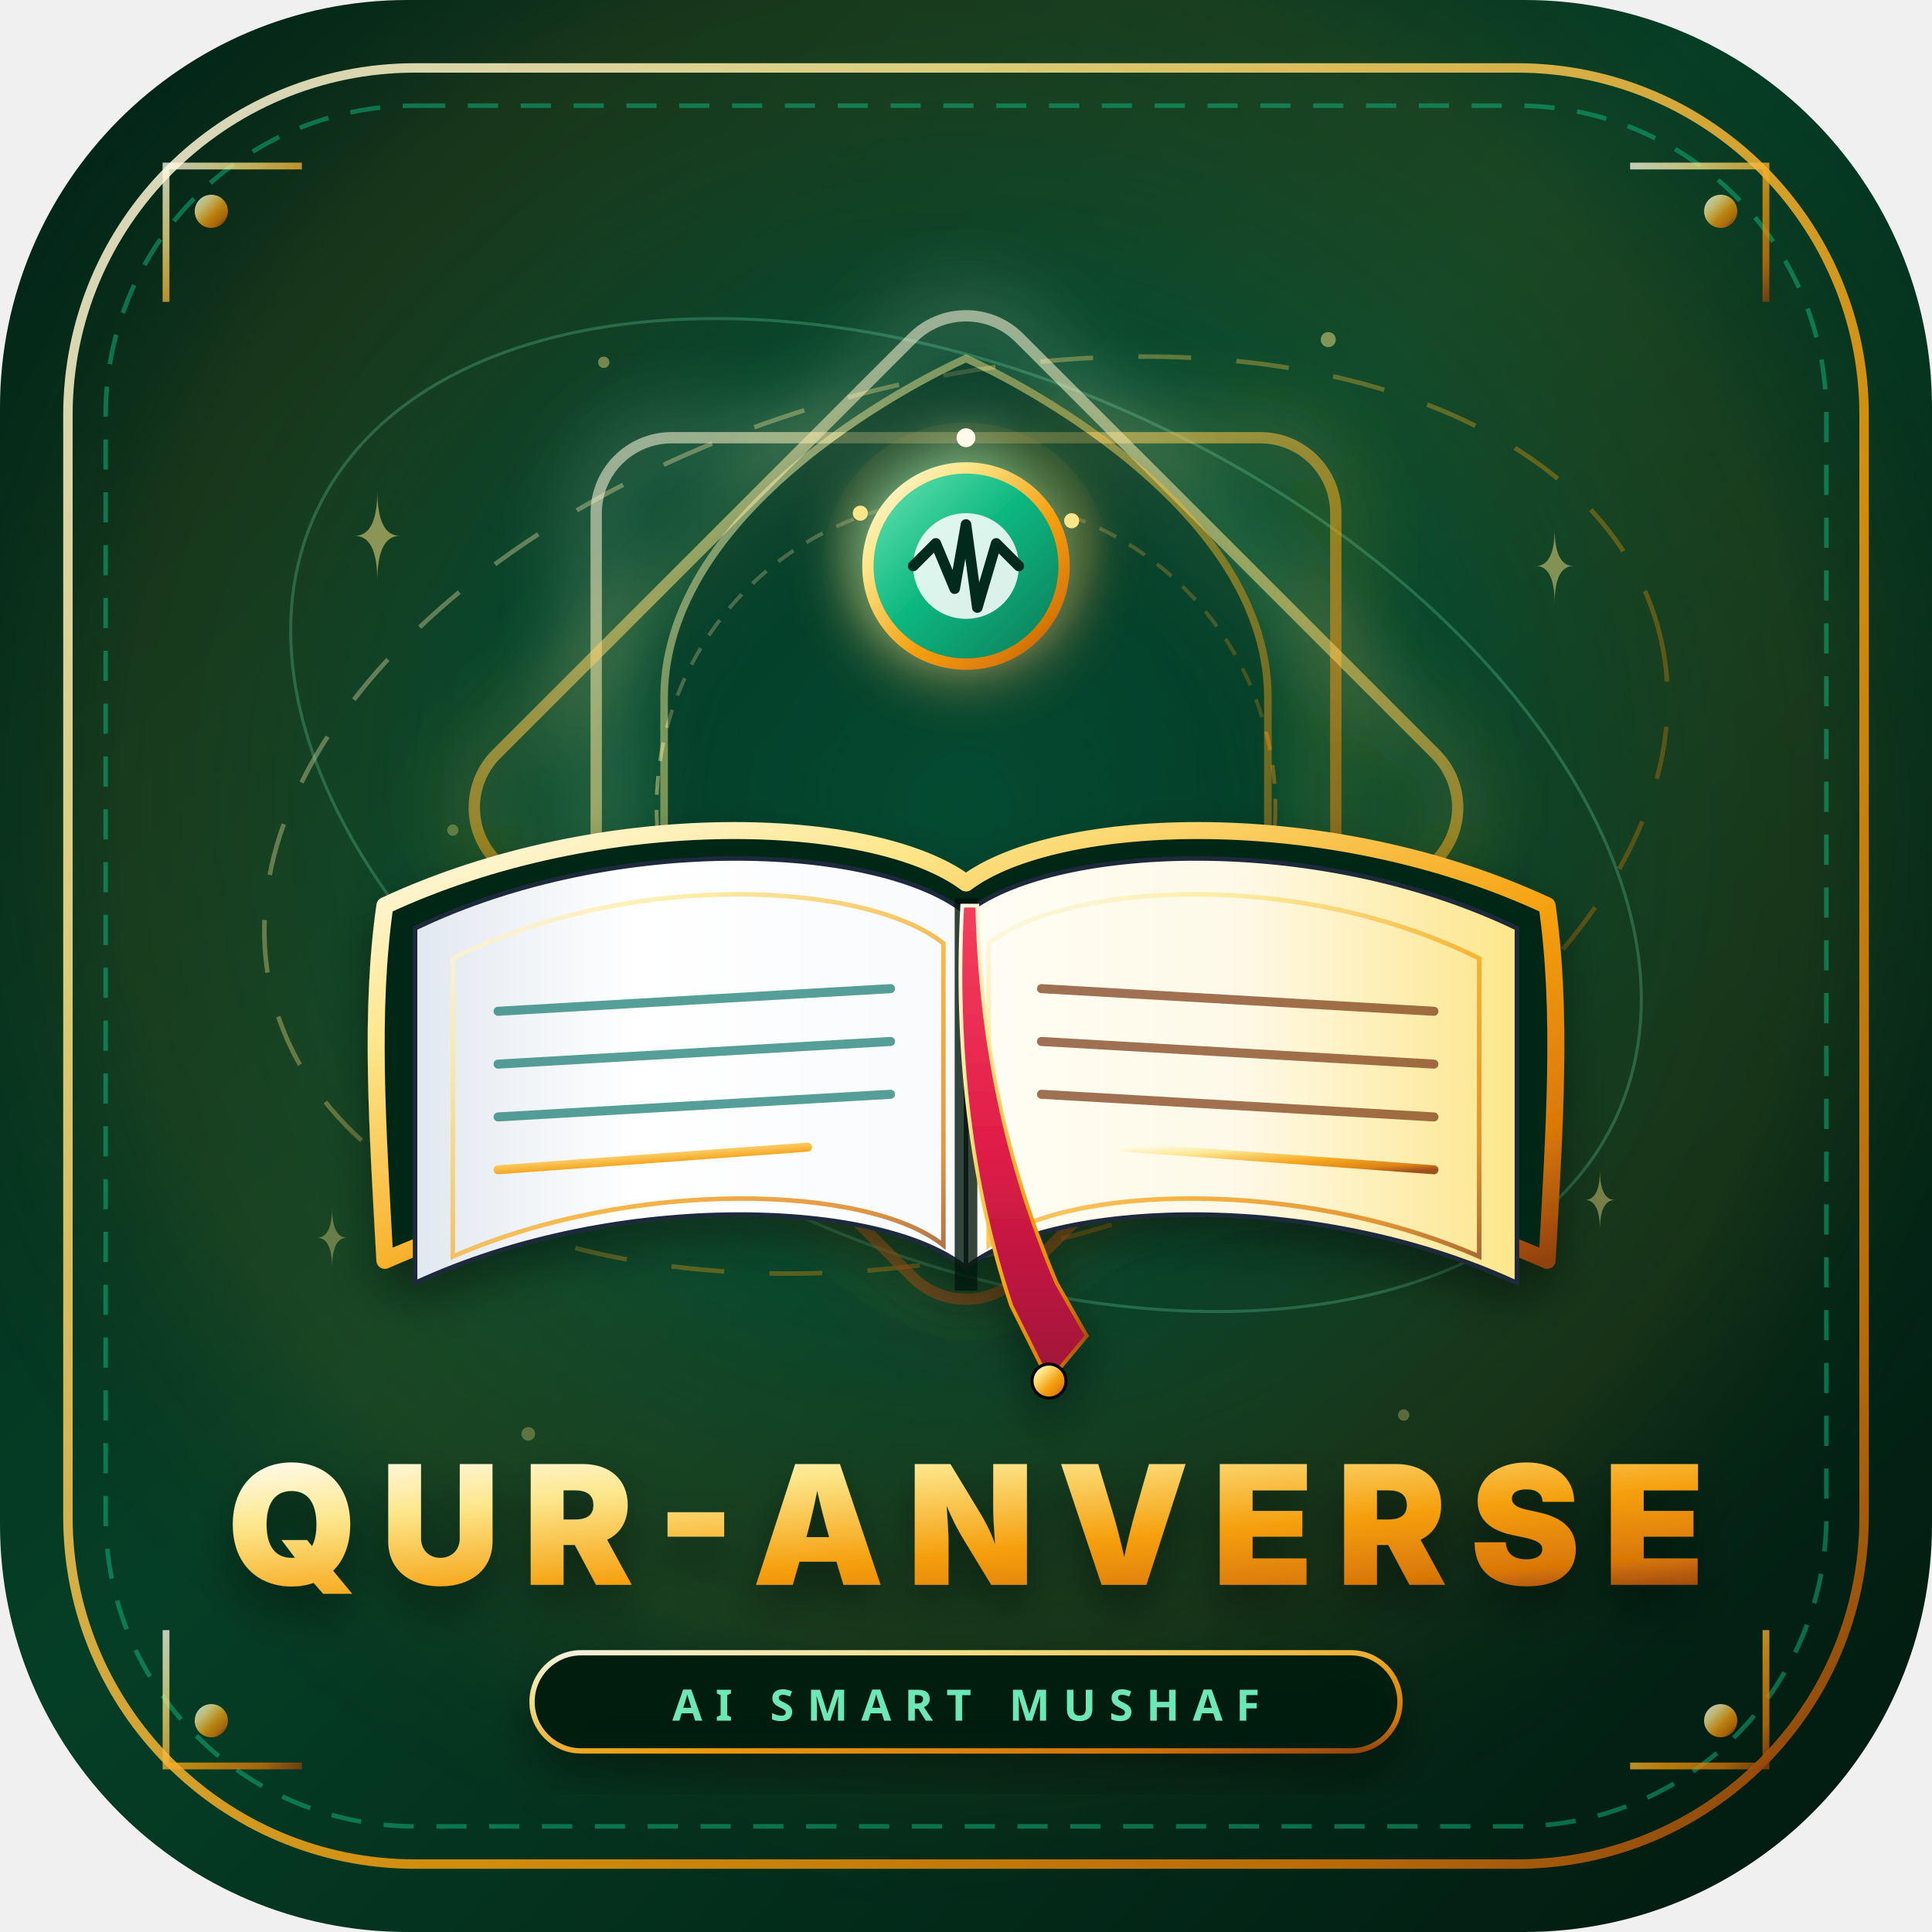
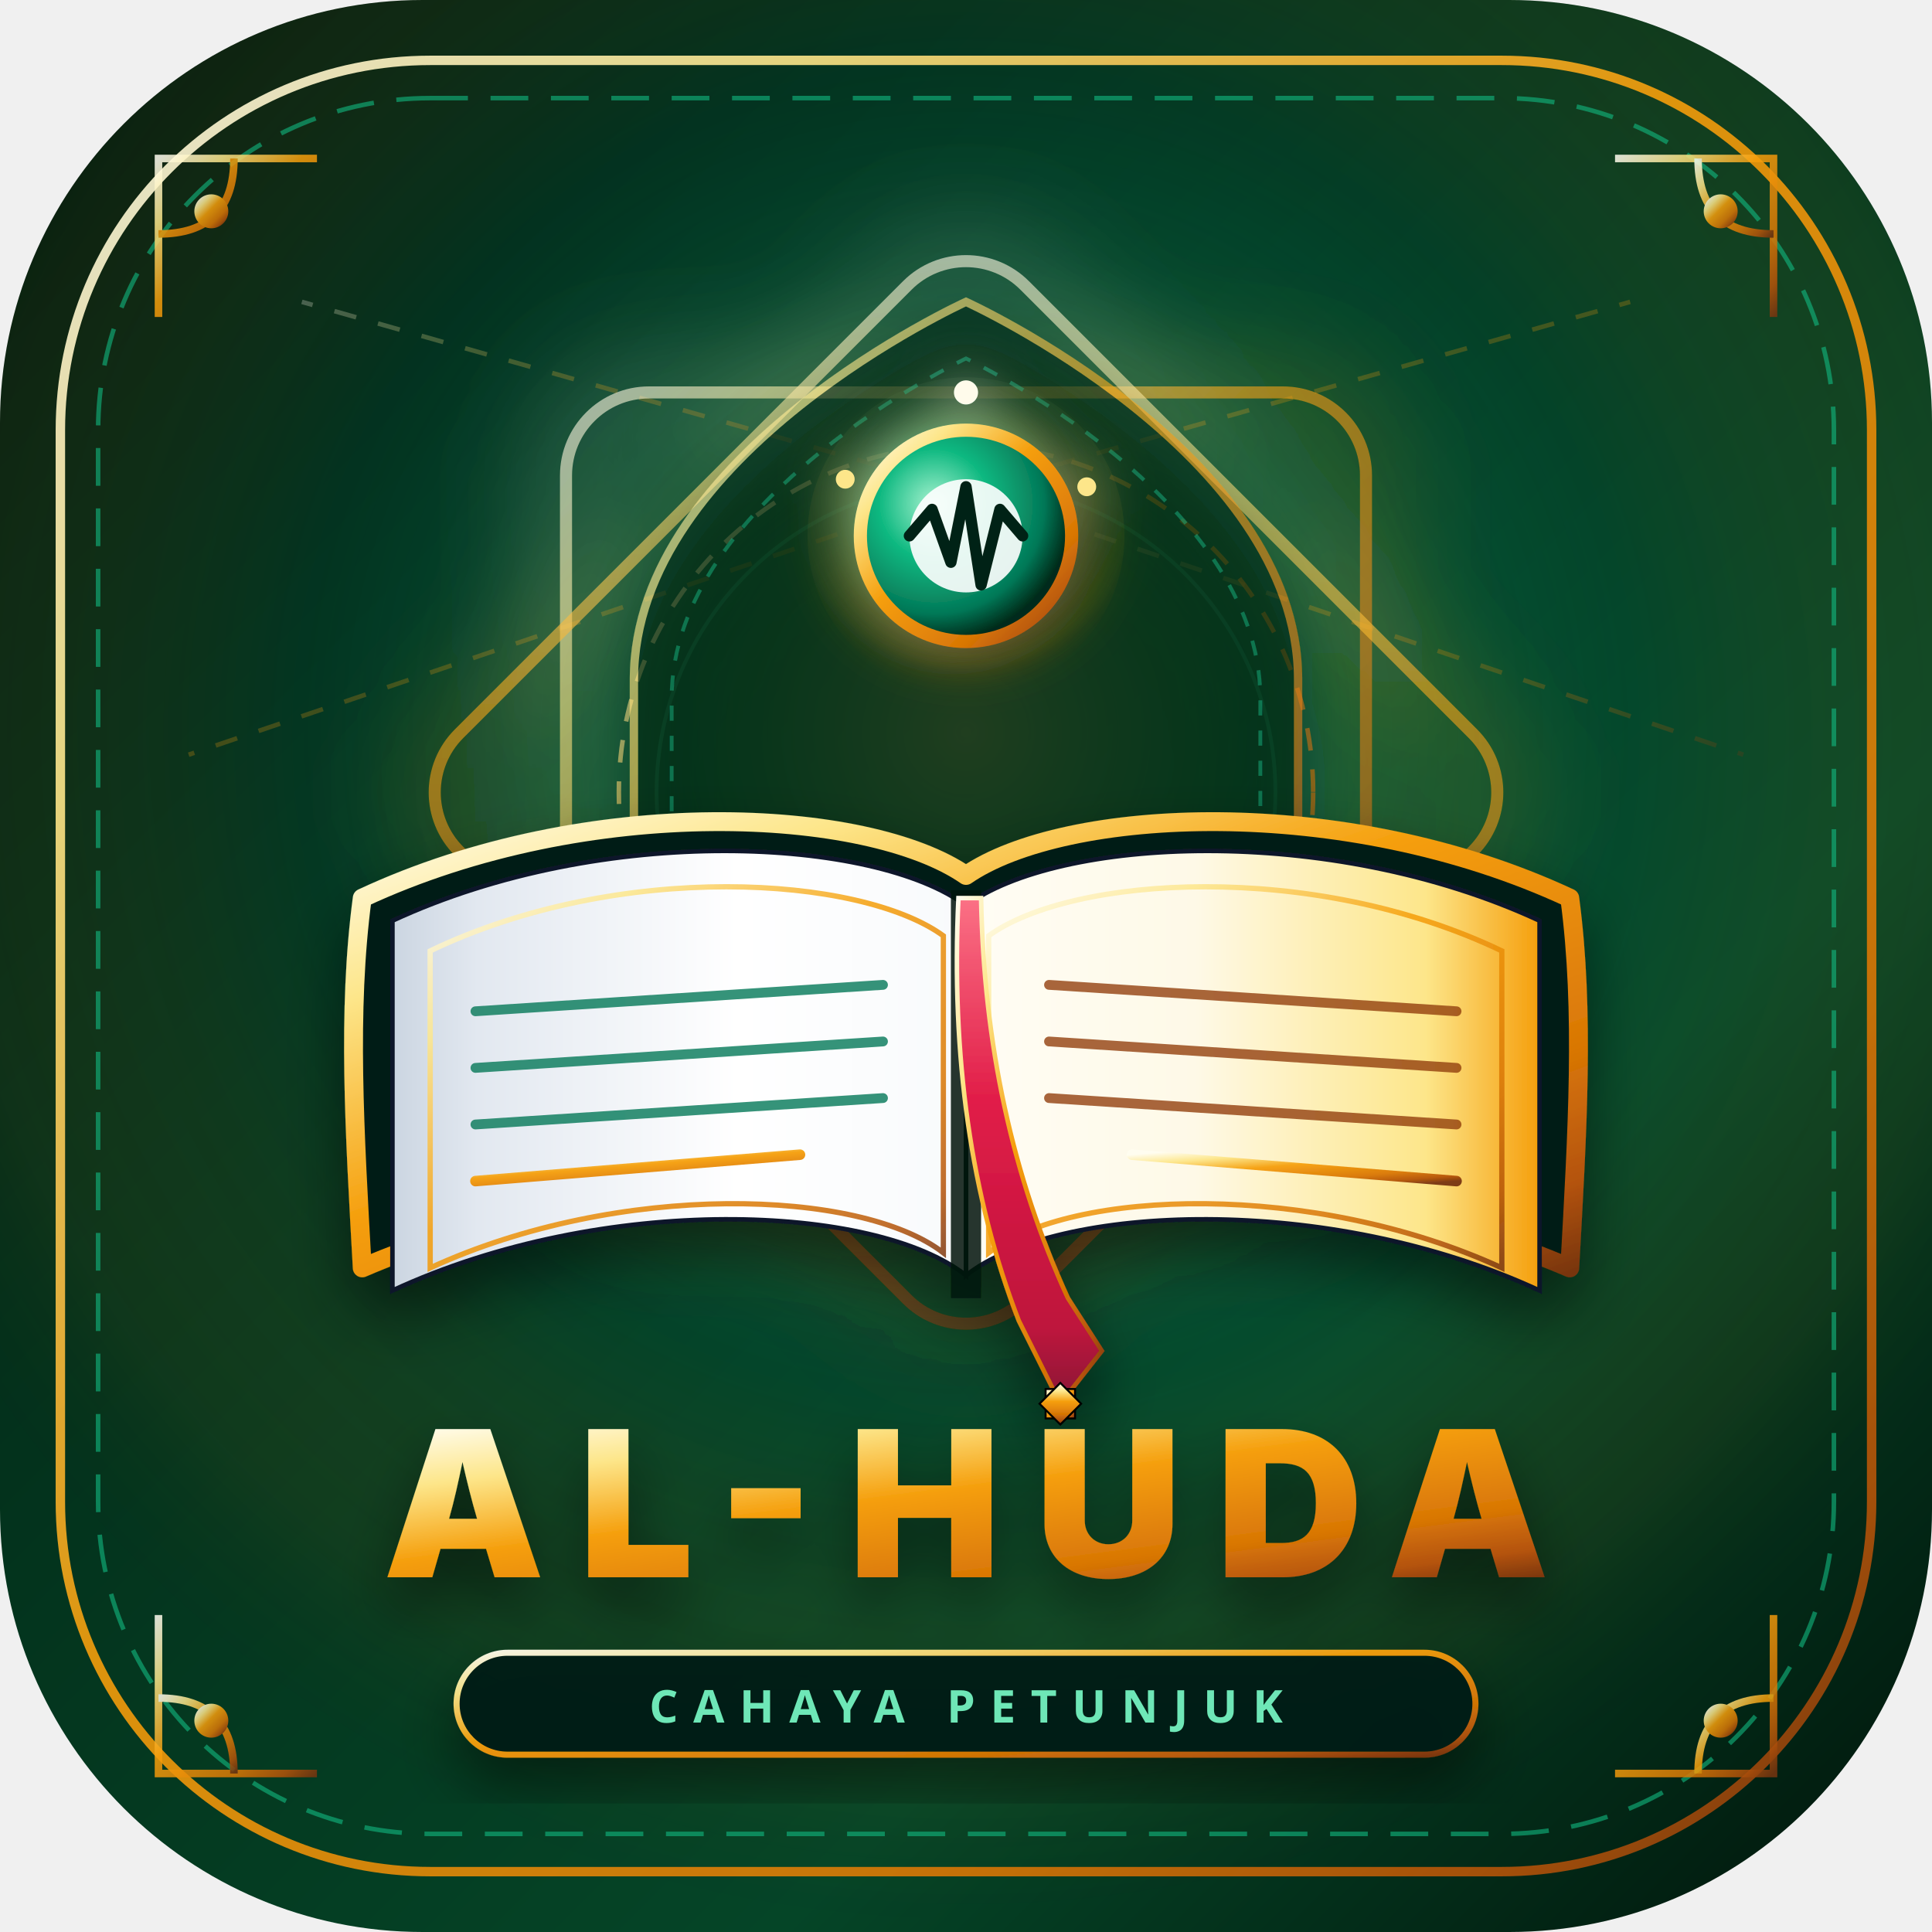
<svg xmlns="http://www.w3.org/2000/svg" viewBox="0 0 512 512" width="192" height="192">
  <defs>
-     <linearGradient id="bgGrad" x1="0%" y1="0%" x2="100%" y2="100%">
-       <stop offset="0%" stop-color="#022316" />
-       <stop offset="45%" stop-color="#053e26" />
-       <stop offset="100%" stop-color="#01180e" />
+     <linearGradient id="hudaBgGrad" x1="0%" y1="0%" x2="100%" y2="100%">
+       <stop offset="0%" stop-color="#01180E" />
+       <stop offset="35%" stop-color="#03301B" />
+       <stop offset="70%" stop-color="#054527" />
+       <stop offset="100%" stop-color="#01130A" />
    </linearGradient>
-     <radialGradient id="nebulaGlow" cx="50%" cy="42%" r="58%">
-       <stop offset="0%" stop-color="#10B981" stop-opacity="0.32" />
-       <stop offset="40%" stop-color="#059669" stop-opacity="0.18" />
-       <stop offset="75%" stop-color="#F59E0B" stop-opacity="0.08" />
+     <radialGradient id="nurGuidanceGlow" cx="50%" cy="38%" r="62%">
+       <stop offset="0%" stop-color="#FDE68A" stop-opacity="0.45" />
+       <stop offset="25%" stop-color="#10B981" stop-opacity="0.30" />
+       <stop offset="55%" stop-color="#047857" stop-opacity="0.15" />
+       <stop offset="85%" stop-color="#F59E0B" stop-opacity="0.05" />
      <stop offset="100%" stop-color="#000000" stop-opacity="0" />
    </radialGradient>
-     <linearGradient id="goldMetallic" x1="0%" y1="0%" x2="100%" y2="100%">
-       <stop offset="0%" stop-color="#FFFBEB" />
-       <stop offset="25%" stop-color="#FDE68A" />
-       <stop offset="60%" stop-color="#F59E0B" />
-       <stop offset="85%" stop-color="#D97706" />
-       <stop offset="100%" stop-color="#92400E" />
+     <linearGradient id="gold24k" x1="0%" y1="0%" x2="100%" y2="100%">
+       <stop offset="0%" stop-color="#FFFDF0" />
+       <stop offset="20%" stop-color="#FDE68A" />
+       <stop offset="45%" stop-color="#F59E0B" />
+       <stop offset="75%" stop-color="#D97706" />
+       <stop offset="90%" stop-color="#B45309" />
+       <stop offset="100%" stop-color="#78350F" />
    </linearGradient>
-     <linearGradient id="pageLeftGrad" x1="100%" y1="50%" x2="0%" y2="50%">
+     <linearGradient id="pageLeftLuminous" x1="100%" y1="50%" x2="0%" y2="50%">
      <stop offset="0%" stop-color="#F8FAFC" />
-       <stop offset="60%" stop-color="#FFFFFF" />
-       <stop offset="100%" stop-color="#E2E8F0" />
+       <stop offset="40%" stop-color="#FFFFFF" />
+       <stop offset="85%" stop-color="#E2E8F0" />
+       <stop offset="100%" stop-color="#CBD5E1" />
    </linearGradient>
-     <linearGradient id="pageRightGrad" x1="0%" y1="50%" x2="100%" y2="50%">
+     <linearGradient id="pageRightLuminous" x1="0%" y1="50%" x2="100%" y2="50%">
      <stop offset="0%" stop-color="#FFFDF5" />
-       <stop offset="50%" stop-color="#FEF9E7" />
-       <stop offset="100%" stop-color="#FDE68A" />
+       <stop offset="40%" stop-color="#FEF9E7" />
+       <stop offset="80%" stop-color="#FDE68A" />
+       <stop offset="100%" stop-color="#F59E0B" />
    </linearGradient>
-     <linearGradient id="ribbonGrad" x1="0%" y1="0%" x2="0%" y2="100%">
-       <stop offset="0%" stop-color="#F43F5E" />
-       <stop offset="50%" stop-color="#E11D48" />
-       <stop offset="100%" stop-color="#9F1239" />
+     <linearGradient id="rubyRibbon" x1="0%" y1="0%" x2="0%" y2="100%">
+       <stop offset="0%" stop-color="#FB7185" />
+       <stop offset="40%" stop-color="#E11D48" />
+       <stop offset="85%" stop-color="#BE123C" />
+       <stop offset="100%" stop-color="#881337" />
    </linearGradient>
-     <linearGradient id="emeraldOrbGrad" x1="0%" y1="0%" x2="100%" y2="100%">
-       <stop offset="0%" stop-color="#6EE7B7" />
-       <stop offset="45%" stop-color="#10B981" />
-       <stop offset="100%" stop-color="#047857" />
-     </linearGradient>
-     <filter id="glowSoft" x="-20%" y="-20%" width="140%" height="140%">
-       <feGaussianBlur stdDeviation="8" result="blur" />
+     <radialGradient id="emeraldGem" cx="35%" cy="35%" r="65%">
+       <stop offset="0%" stop-color="#A7F3D0" />
+       <stop offset="40%" stop-color="#10B981" />
+       <stop offset="80%" stop-color="#047857" />
+       <stop offset="100%" stop-color="#022C1A" />
+     </radialGradient>
+     <filter id="hudaGlow" x="-25%" y="-25%" width="150%" height="150%">
+       <feGaussianBlur stdDeviation="7" result="blur" />
      <feMerge>
        <feMergeNode in="blur" />
        <feMergeNode in="SourceGraphic" />
      </feMerge>
    </filter>
-     <filter id="glowGold" x="-30%" y="-30%" width="160%" height="160%">
-       <feGaussianBlur stdDeviation="10" result="blur" />
+     <filter id="divineLight" x="-40%" y="-40%" width="180%" height="180%">
+       <feGaussianBlur stdDeviation="14" result="blur" />
      <feComponentTransfer in="blur" result="boost">
-         <feFuncA type="linear" slope="1.5" />
+         <feFuncA type="linear" slope="1.6" />
      </feComponentTransfer>
      <feMerge>
        <feMergeNode in="boost" />
        <feMergeNode in="SourceGraphic" />
      </feMerge>
    </filter>
-     <filter id="subtleShadow" x="-15%" y="-15%" width="130%" height="130%">
-       <feDropShadow dx="0" dy="6" stdDeviation="6" flood-color="#000000" flood-opacity="0.4" />
+     <filter id="nobleShadow" x="-15%" y="-15%" width="130%" height="130%">
+       <feDropShadow dx="0" dy="8" stdDeviation="8" flood-color="#000000" flood-opacity="0.5" />
    </filter>
  </defs>
-   <rect width="512" height="512" rx="108" fill="url(#bgGrad)" />
-   <rect width="512" height="512" rx="108" fill="url(#nebulaGlow)" />
-   <rect x="18" y="18" width="476" height="476" rx="92" fill="none" stroke="url(#goldMetallic)" stroke-width="2.5" opacity="0.85" />
-   <rect x="28" y="28" width="456" height="456" rx="82" fill="none" stroke="#10B981" stroke-width="1.2" stroke-dasharray="8 6" opacity="0.5" />
-   <g stroke="url(#goldMetallic)" stroke-width="1.8" fill="none" opacity="0.75">
-     <path d="M 44 80 L 44 44 L 80 44" />
-     <circle cx="56" cy="56" r="3.5" fill="url(#goldMetallic)" />
-     <path d="M 468 80 L 468 44 L 432 44" />
-     <circle cx="456" cy="56" r="3.5" fill="url(#goldMetallic)" />
-     <path d="M 44 432 L 44 468 L 80 468" />
-     <circle cx="56" cy="456" r="3.5" fill="url(#goldMetallic)" />
-     <path d="M 468 432 L 468 468 L 432 468" />
-     <circle cx="456" cy="456" r="3.5" fill="url(#goldMetallic)" />
+   <rect width="512" height="512" rx="112" fill="url(#hudaBgGrad)" />
+   <rect width="512" height="512" rx="112" fill="url(#nurGuidanceGlow)" />
+   <rect x="16" y="16" width="480" height="480" rx="98" fill="none" stroke="url(#gold24k)" stroke-width="2.5" opacity="0.9" />
+   <rect x="26" y="26" width="460" height="460" rx="88" fill="none" stroke="#10B981" stroke-width="1.2" stroke-dasharray="10 6" opacity="0.6" />
+   <g stroke="url(#gold24k)" stroke-width="2" fill="none" opacity="0.85">
+     <path d="M 42 84 L 42 42 L 84 42" />
+     <path d="M 42 62 Q 62 62 62 42" />
+     <circle cx="56" cy="56" r="3.5" fill="url(#gold24k)" />
+     <path d="M 470 84 L 470 42 L 428 42" />
+     <path d="M 470 62 Q 450 62 450 42" />
+     <circle cx="456" cy="56" r="3.5" fill="url(#gold24k)" />
+     <path d="M 42 428 L 42 470 L 84 470" />
+     <path d="M 42 450 Q 62 450 62 470" />
+     <circle cx="56" cy="456" r="3.5" fill="url(#gold24k)" />
+     <path d="M 470 428 L 470 470 L 428 470" />
+     <path d="M 470 450 Q 450 450 450 470" />
+     <circle cx="456" cy="456" r="3.5" fill="url(#gold24k)" />
  </g>
-   <g fill="#FDE68A" opacity="0.6">
-     <path d="M 100 130 Q 100 142 106 142 Q 100 142 100 154 Q 100 142 94 142 Q 100 142 100 130 Z" opacity="0.85" />
-     <path d="M 412 140 Q 412 150 417 150 Q 412 150 412 160 Q 412 150 407 150 Q 412 150 412 140 Z" opacity="0.8" />
-     <path d="M 88 320 Q 88 328 92 328 Q 88 328 88 336 Q 88 328 84 328 Q 88 328 88 320 Z" opacity="0.6" />
-     <path d="M 424 310 Q 424 318 428 318 Q 424 318 424 326 Q 424 318 420 318 Q 424 318 424 310 Z" opacity="0.7" />
-     <circle cx="160" cy="96" r="1.5" opacity="0.7" />
-     <circle cx="352" cy="90" r="2" opacity="0.8" />
-     <circle cx="120" cy="220" r="1.5" opacity="0.5" />
-     <circle cx="390" cy="240" r="1.5" opacity="0.6" />
-     <circle cx="140" cy="380" r="1.8" opacity="0.5" />
-     <circle cx="372" cy="375" r="1.5" opacity="0.5" />
+   <g opacity="0.25" stroke="url(#gold24k)" stroke-width="1.2">
+     <line x1="256" y1="130" x2="80" y2="80" stroke-dasharray="6 6" />
+     <line x1="256" y1="130" x2="432" y2="80" stroke-dasharray="6 6" />
+     <line x1="256" y1="130" x2="50" y2="200" stroke-dasharray="6 6" />
+     <line x1="256" y1="130" x2="462" y2="200" stroke-dasharray="6 6" />
  </g>
-   <ellipse cx="256" cy="216" rx="190" ry="115" fill="none" stroke="url(#goldMetallic)" stroke-width="1.2" stroke-dasharray="14 12" opacity="0.35" transform="rotate(-15 256 216)" />
-   <ellipse cx="256" cy="216" rx="190" ry="115" fill="none" stroke="#6EE7B7" stroke-width="0.8" opacity="0.25" transform="rotate(25 256 216)" />
-   <g transform="translate(256, 214)" filter="url(#glowGold)">
-     <rect x="-98" y="-98" width="196" height="196" rx="20" fill="none" stroke="url(#goldMetallic)" stroke-width="3" opacity="0.55" />
-     <rect x="-98" y="-98" width="196" height="196" rx="20" fill="none" stroke="url(#goldMetallic)" stroke-width="3" opacity="0.55" transform="rotate(45)" />
-     <circle cx="0" cy="0" r="82" fill="none" stroke="url(#goldMetallic)" stroke-width="1" stroke-dasharray="5 4" opacity="0.5" />
+   <g transform="translate(256, 210)" filter="url(#divineLight)">
+     <rect x="-106" y="-106" width="212" height="212" rx="22" fill="none" stroke="url(#gold24k)" stroke-width="3.2" opacity="0.6" />
+     <rect x="-106" y="-106" width="212" height="212" rx="22" fill="none" stroke="url(#gold24k)" stroke-width="3.2" opacity="0.6" transform="rotate(45)" />
+     <circle cx="0" cy="0" r="92" fill="none" stroke="url(#gold24k)" stroke-width="1.2" stroke-dasharray="6 5" opacity="0.65" />
+     <circle cx="0" cy="0" r="82" fill="none" stroke="#10B981" stroke-width="1" opacity="0.4" />
  </g>
-   <path d="M 176 295 L 176 185 C 176 130, 256 95, 256 95 C 256 95, 336 130, 336 185 L 336 295 Z" fill="#042C1B" stroke="url(#goldMetallic)" stroke-width="2" opacity="0.45" filter="url(#subtleShadow)" />
-   <g transform="translate(256, 218)" filter="url(#subtleShadow)">
-     <path d="M -154 22 C -96 -5, -24 -2, 0 16 C 24 -2, 96 -5, 154 22 C 158 50, 156 80, 154 116 C 96 90, 24 93, 0 114 C -24 93, -96 90, -154 116 C -156 80, -158 50, -154 22 Z" fill="#032516" stroke="url(#goldMetallic)" stroke-width="4.5" stroke-linejoin="round" />
-     <path d="M -146 28 C -92 2, -22 6, 0 24 L 0 118 C -22 100, -92 97, -146 122 Z" fill="url(#pageLeftGrad)" stroke="#1E293B" stroke-width="1.2" />
-     <path d="M -136 36 C -88 12, -26 16, -6 32 L -6 112 C -26 96, -88 94, -136 115 Z" fill="none" stroke="url(#goldMetallic)" stroke-width="1.2" opacity="0.75" />
-     <line x1="-124" y1="50" x2="-20" y2="44" stroke="#0F766E" stroke-width="2.4" stroke-linecap="round" opacity="0.7" />
-     <line x1="-124" y1="64" x2="-20" y2="58" stroke="#0F766E" stroke-width="2.4" stroke-linecap="round" opacity="0.7" />
-     <line x1="-124" y1="78" x2="-20" y2="72" stroke="#0F766E" stroke-width="2.4" stroke-linecap="round" opacity="0.7" />
-     <line x1="-124" y1="92" x2="-42" y2="86" stroke="url(#goldMetallic)" stroke-width="2.4" stroke-linecap="round" opacity="0.9" />
-     <path d="M 0 24 C 22 6, 92 2, 146 28 L 146 122 C 92 97, 22 100, 0 118 Z" fill="url(#pageRightGrad)" stroke="#1E293B" stroke-width="1.2" />
-     <path d="M 6 32 C 26 16, 88 12, 136 36 L 136 115 C 88 94, 26 96, 6 112 Z" fill="none" stroke="url(#goldMetallic)" stroke-width="1.2" opacity="0.75" />
-     <line x1="20" y1="44" x2="124" y2="50" stroke="#78350F" stroke-width="2.4" stroke-linecap="round" opacity="0.7" />
-     <line x1="20" y1="58" x2="124" y2="64" stroke="#78350F" stroke-width="2.4" stroke-linecap="round" opacity="0.7" />
-     <line x1="20" y1="72" x2="124" y2="78" stroke="#78350F" stroke-width="2.4" stroke-linecap="round" opacity="0.7" />
-     <line x1="42" y1="86" x2="124" y2="92" stroke="url(#goldMetallic)" stroke-width="2.4" stroke-linecap="round" opacity="0.9" />
-     <path d="M -3 20 L 3 20 L 3 124 L -3 124 Z" fill="#01160C" opacity="0.8" />
-     <path d="M -1 22 Q -4 80 12 128 L 22 148 L 32 136 L 24 122 Q 4 75 3 22 Z" fill="url(#ribbonGrad)" stroke="url(#goldMetallic)" stroke-width="1" />
-     <circle cx="22" cy="148" r="4.5" fill="url(#goldMetallic)" stroke="#000000" stroke-width="0.8" />
+   <g filter="url(#nobleShadow)">
+     <path d="M 168 300 L 168 180 C 168 120, 256 80, 256 80 C 256 80, 344 120, 344 180 L 344 300 Z" fill="#022818" stroke="url(#gold24k)" stroke-width="2.2" opacity="0.6" />
+     <path d="M 178 295 L 178 185 C 178 132, 256 95, 256 95 C 256 95, 334 132, 334 185 L 334 295 Z" fill="none" stroke="#10B981" stroke-width="1" stroke-dasharray="4 4" opacity="0.45" />
  </g>
-   <g transform="translate(256, 150)" filter="url(#glowSoft)">
-     <circle cx="0" cy="0" r="38" fill="url(#nebulaGlow)" opacity="0.9" />
-     <circle cx="0" cy="0" r="26" fill="url(#emeraldOrbGrad)" stroke="url(#goldMetallic)" stroke-width="3" />
-     <circle cx="0" cy="0" r="14" fill="#FFFFFF" opacity="0.85" />
-     <path d="M -14 0 L -8 -6 L -3 6 L 0 -11 L 3 11 L 8 -6 L 14 0" fill="none" stroke="#022C1A" stroke-width="2.8" stroke-linecap="round" stroke-linejoin="round" />
-     <circle cx="-28" cy="-14" r="2" fill="#FDE68A" />
-     <circle cx="28" cy="-12" r="2" fill="#FDE68A" />
-     <circle cx="0" cy="-34" r="2.5" fill="#FFFBEB" />
+   <g transform="translate(256, 216)" filter="url(#nobleShadow)">
+     <path d="M -160 22 C -100 -6, -26 -2, 0 16 C 26 -2, 100 -6, 160 22 C 164 52, 162 84, 160 120 C 100 94, 26 97, 0 118 C -26 97, -100 94, -160 120 C -162 84, -164 52, -160 22 Z" fill="#021F12" stroke="url(#gold24k)" stroke-width="5" stroke-linejoin="round" />
+     <path d="M -152 28 C -96 2, -24 6, 0 24 L 0 122 C -24 103, -96 100, -152 126 Z" fill="url(#pageLeftLuminous)" stroke="#0F172A" stroke-width="1.2" />
+     <path d="M -142 36 C -92 12, -28 16, -6 32 L -6 116 C -28 99, -92 97, -142 120 Z" fill="none" stroke="url(#gold24k)" stroke-width="1.4" opacity="0.85" />
+     <line x1="-130" y1="52" x2="-22" y2="45" stroke="#047857" stroke-width="2.6" stroke-linecap="round" opacity="0.8" />
+     <line x1="-130" y1="67" x2="-22" y2="60" stroke="#047857" stroke-width="2.6" stroke-linecap="round" opacity="0.8" />
+     <line x1="-130" y1="82" x2="-22" y2="75" stroke="#047857" stroke-width="2.6" stroke-linecap="round" opacity="0.8" />
+     <line x1="-130" y1="97" x2="-44" y2="90" stroke="url(#gold24k)" stroke-width="2.8" stroke-linecap="round" opacity="0.95" />
+     <path d="M 0 24 C 24 6, 96 2, 152 28 L 152 126 C 96 100, 24 103, 0 122 Z" fill="url(#pageRightLuminous)" stroke="#0F172A" stroke-width="1.2" />
+     <path d="M 6 32 C 28 16, 92 12, 142 36 L 142 120 C 92 97, 28 99, 6 116 Z" fill="none" stroke="url(#gold24k)" stroke-width="1.4" opacity="0.85" />
+     <line x1="22" y1="45" x2="130" y2="52" stroke="#92400E" stroke-width="2.6" stroke-linecap="round" opacity="0.8" />
+     <line x1="22" y1="60" x2="130" y2="67" stroke="#92400E" stroke-width="2.6" stroke-linecap="round" opacity="0.8" />
+     <line x1="22" y1="75" x2="130" y2="82" stroke="#92400E" stroke-width="2.6" stroke-linecap="round" opacity="0.8" />
+     <line x1="44" y1="90" x2="130" y2="97" stroke="url(#gold24k)" stroke-width="2.8" stroke-linecap="round" opacity="0.95" />
+     <path d="M -4 20 L 4 20 L 4 128 L -4 128 Z" fill="#01130A" opacity="0.85" />
+     <path d="M -2 22 Q -5 85 14 134 L 25 156 L 36 142 L 27 128 Q 5 80 4 22 Z" fill="url(#rubyRibbon)" stroke="url(#gold24k)" stroke-width="1.2" />
+     <g transform="translate(25, 156) scale(0.65)">
+       <rect x="-6" y="-6" width="12" height="12" fill="url(#gold24k)" stroke="#000" stroke-width="0.8" />
+       <rect x="-6" y="-6" width="12" height="12" fill="url(#gold24k)" stroke="#000" stroke-width="0.8" transform="rotate(45)" />
+     </g>
  </g>
-   <g filter="url(#subtleShadow)">
-     <text x="256" y="420" font-family="'Outfit', 'Plus Jakarta Sans', system-ui, -apple-system, sans-serif" font-weight="900" font-size="44" fill="url(#goldMetallic)" text-anchor="middle" letter-spacing="6">QUR-ANVERSE</text>
+   <g transform="translate(256, 142)" filter="url(#hudaGlow)">
+     <circle cx="0" cy="0" r="42" fill="url(#nurGuidanceGlow)" opacity="0.95" />
+     <circle cx="0" cy="0" r="28" fill="url(#emeraldGem)" stroke="url(#gold24k)" stroke-width="3.5" />
+     <circle cx="0" cy="0" r="15" fill="#FFFFFF" opacity="0.9" />
+     <path d="M -15 0 L -9 -7 L -4 7 L 0 -13 L 4 13 L 9 -7 L 15 0" fill="none" stroke="#012415" stroke-width="3" stroke-linecap="round" stroke-linejoin="round" />
+     <circle cx="-32" cy="-15" r="2.5" fill="#FDE68A" />
+     <circle cx="32" cy="-13" r="2.5" fill="#FDE68A" />
+     <circle cx="0" cy="-38" r="3.2" fill="#FFFBEB" />
+   </g>
+   <g filter="url(#nobleShadow)">
+     <text x="256" y="418" font-family="'Outfit', 'Plus Jakarta Sans', system-ui, -apple-system, sans-serif" font-weight="900" font-size="54" fill="url(#gold24k)" text-anchor="middle" letter-spacing="9">AL-HUDA</text>
    <g transform="translate(256, 452)">
-       <rect x="-115" y="-14" width="230" height="26" rx="13" fill="#021C11" stroke="url(#goldMetallic)" stroke-width="1.4" opacity="0.95" />
-       <text x="0" y="4" font-family="'Plus Jakarta Sans', 'Outfit', system-ui, sans-serif" font-weight="800" font-size="11.5" fill="#6EE7B7" text-anchor="middle" letter-spacing="3.5">AI SMART MUSHAF</text>
+       <rect x="-135" y="-14" width="270" height="27" rx="13.5" fill="#011F13" stroke="url(#gold24k)" stroke-width="1.6" opacity="0.95" />
+       <text x="0" y="4.5" font-family="'Plus Jakarta Sans', 'Outfit', system-ui, sans-serif" font-weight="800" font-size="12" fill="#6EE7B7" text-anchor="middle" letter-spacing="4">CAHAYA PETUNJUK</text>
    </g>
  </g>
</svg>
